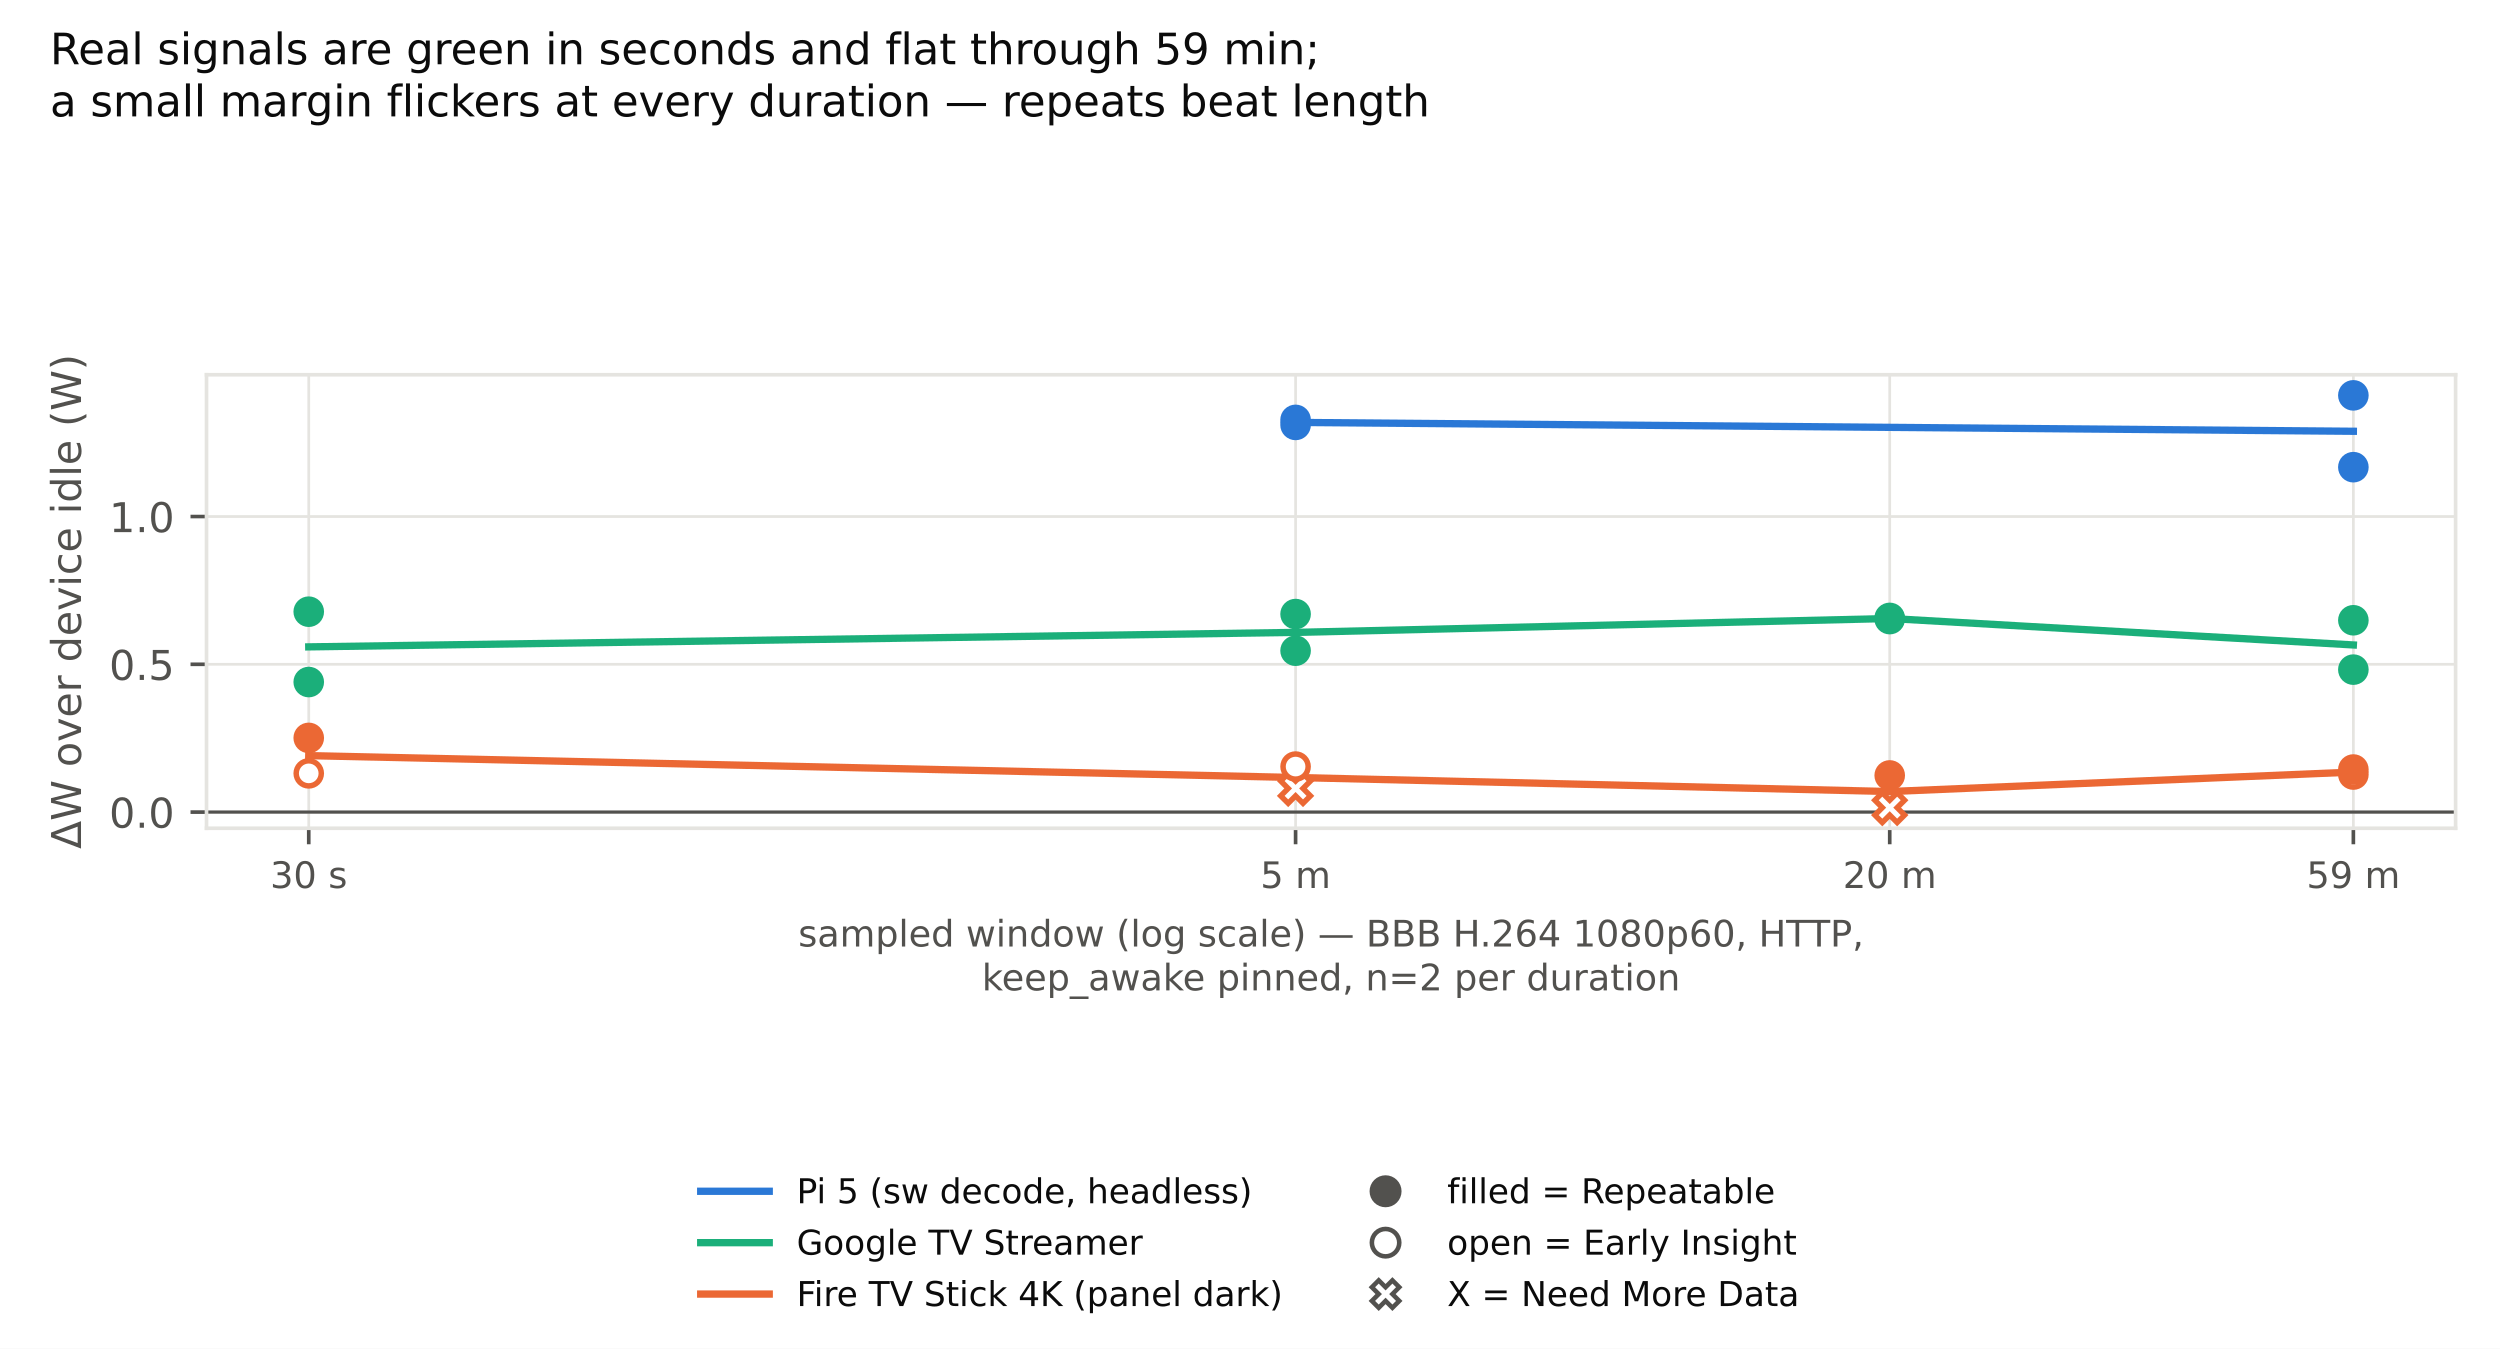
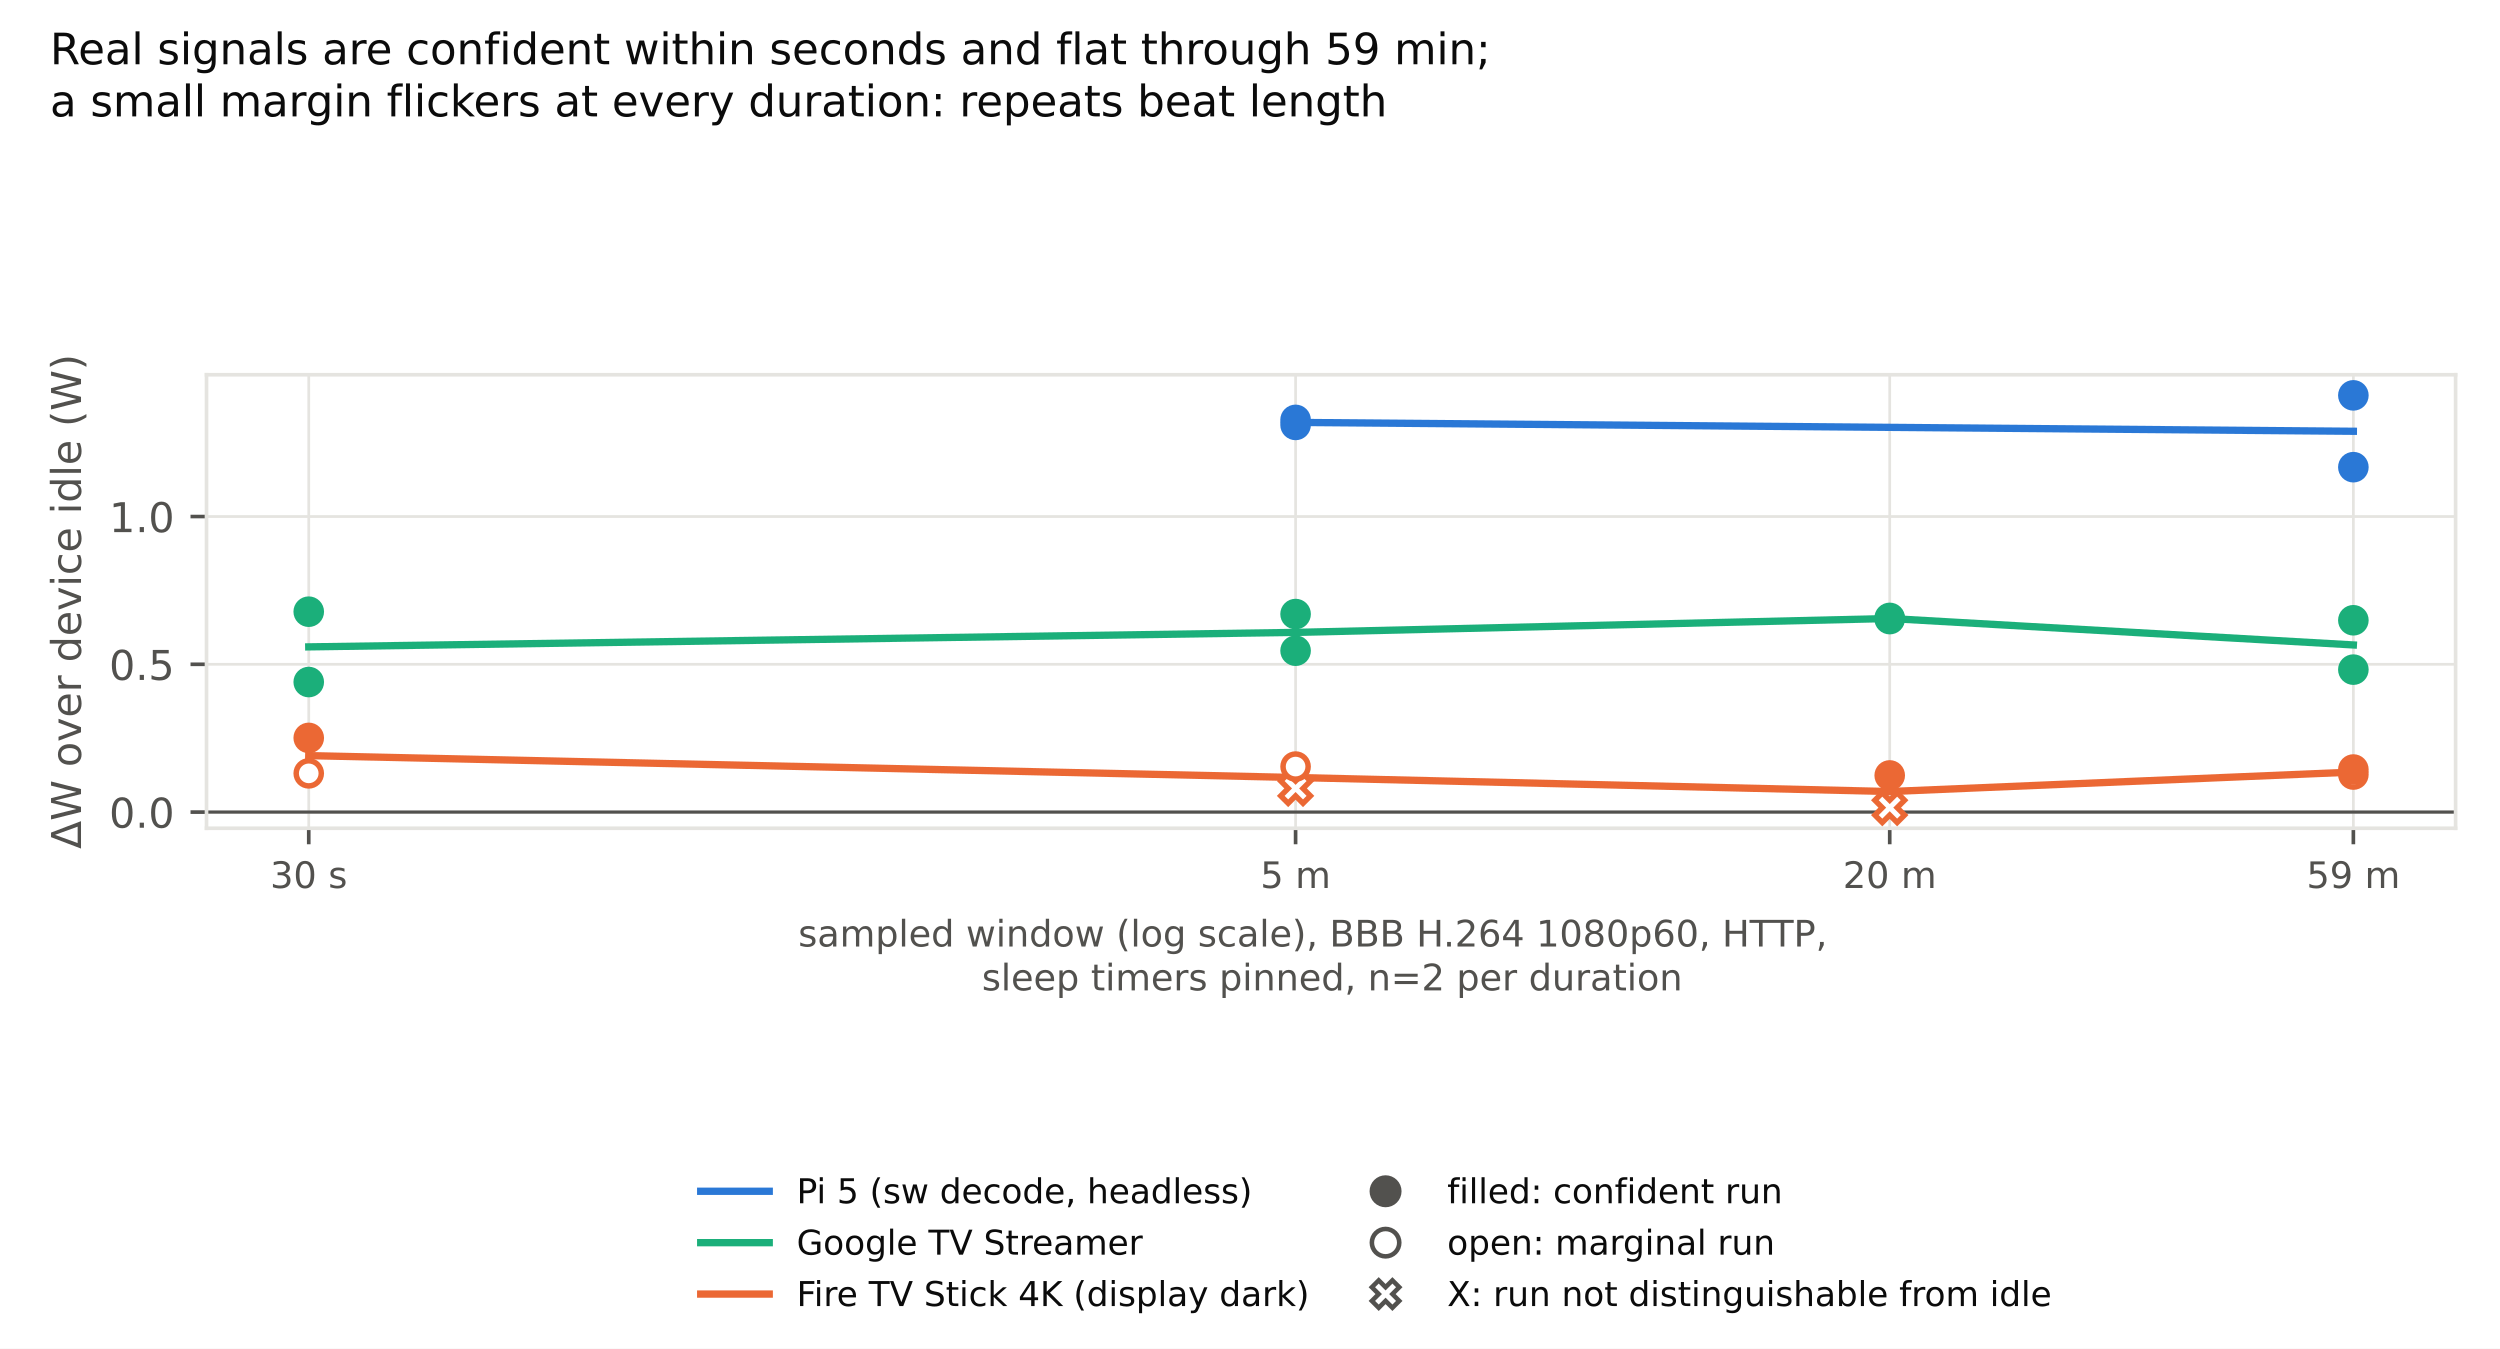
<svg xmlns="http://www.w3.org/2000/svg" xmlns:xlink="http://www.w3.org/1999/xlink" width="547.2pt" height="295.2pt" viewBox="0 0 547.2 295.2" version="1.1">
  <defs>
    <style type="text/css">*{stroke-linejoin: round; stroke-linecap: butt}</style>
  </defs>
  <g id="figure_1">
    <g id="patch_1">
      <path d="M 0 295.2  L 547.2 295.2  L 547.2 0  L 0 0  z " style="fill: #ffffff" />
    </g>
    <g id="axes_1">
      <g id="patch_2">
        <path d="M 45.202 181.291  L 537.48 181.291  L 537.48 82.024  L 45.202 82.024  z " style="fill: #ffffff" />
      </g>
      <g id="matplotlib.axis_1">
        <g id="xtick_1">
          <g id="line2d_1">
            <path d="M 67.578 181.291  L 67.578 82.024  " clip-path="url(#p6818fac0a2)" style="fill: none; stroke: #e5e4e0; stroke-width: 0.6; stroke-linecap: square" />
          </g>
          <g id="line2d_2">
            <defs>
              <path id="m37463c9aac" d="M 0 0  L 0 3.5  " style="stroke: #52514e; stroke-width: 0.8" />
            </defs>
            <g>
              <use xlink:href="#m37463c9aac" x="67.578" y="181.291" style="fill: #52514e; stroke: #52514e; stroke-width: 0.8" />
            </g>
          </g>
          <g id="text_1">
            <text style="font-size: 8px; font-family: 'DejaVu Sans'; text-anchor: middle; fill: #52514e" x="67.578" y="194.369" transform="rotate(-0 67.57838 194.3691)">30 s</text>
          </g>
        </g>
        <g id="xtick_2">
          <g id="line2d_3">
            <path d="M 283.578 181.291  L 283.578 82.024  " clip-path="url(#p6818fac0a2)" style="fill: none; stroke: #e5e4e0; stroke-width: 0.6; stroke-linecap: square" />
          </g>
          <g id="line2d_4">
            <g>
              <use xlink:href="#m37463c9aac" x="283.578" y="181.291" style="fill: #52514e; stroke: #52514e; stroke-width: 0.8" />
            </g>
          </g>
          <g id="text_2">
            <text style="font-size: 8px; font-family: 'DejaVu Sans'; text-anchor: middle; fill: #52514e" x="283.578" y="194.369" transform="rotate(-0 283.5778 194.3691)">5 m</text>
          </g>
        </g>
        <g id="xtick_3">
          <g id="line2d_5">
            <path d="M 413.622 181.291  L 413.622 82.024  " clip-path="url(#p6818fac0a2)" style="fill: none; stroke: #e5e4e0; stroke-width: 0.6; stroke-linecap: square" />
          </g>
          <g id="line2d_6">
            <g>
              <use xlink:href="#m37463c9aac" x="413.622" y="181.291" style="fill: #52514e; stroke: #52514e; stroke-width: 0.8" />
            </g>
          </g>
          <g id="text_3">
            <text style="font-size: 8px; font-family: 'DejaVu Sans'; text-anchor: middle; fill: #52514e" x="413.622" y="194.369" transform="rotate(-0 413.6224 194.3691)">20 m</text>
          </g>
        </g>
        <g id="xtick_4">
          <g id="line2d_7">
            <path d="M 515.104 181.291  L 515.104 82.024  " clip-path="url(#p6818fac0a2)" style="fill: none; stroke: #e5e4e0; stroke-width: 0.6; stroke-linecap: square" />
          </g>
          <g id="line2d_8">
            <g>
              <use xlink:href="#m37463c9aac" x="515.104" y="181.291" style="fill: #52514e; stroke: #52514e; stroke-width: 0.8" />
            </g>
          </g>
          <g id="text_4">
            <text style="font-size: 8px; font-family: 'DejaVu Sans'; text-anchor: middle; fill: #52514e" x="515.104" y="194.369" transform="rotate(-0 515.1037 194.3691)">59 m</text>
          </g>
        </g>
        <g id="text_5">
-           <text style="font-size: 8px; font-family: 'DejaVu Sans'; fill: #52514e" transform="translate(174.7211 207.1705)">sampled window (log scale) — BBB H.264 1080p60, HTTP,</text>
-           <text style="font-size: 8px; font-family: 'DejaVu Sans'; fill: #52514e" transform="translate(214.9104 216.7727)">keep_awake pinned, n=2 per duration</text>
+           <text style="font-size: 8px; font-family: 'DejaVu Sans'; fill: #52514e" transform="translate(174.7211 207.1705)">sampled window (log scale), BBB H.264 1080p60, HTTP,</text>
+           <text style="font-size: 8px; font-family: 'DejaVu Sans'; fill: #52514e" transform="translate(214.9104 216.7727)">sleep timers pinned, n=2 per duration</text>
        </g>
      </g>
      <g id="matplotlib.axis_2">
        <g id="ytick_1">
          <g id="line2d_9">
            <path d="M 45.202 177.749  L 537.48 177.749  " clip-path="url(#p6818fac0a2)" style="fill: none; stroke: #e5e4e0; stroke-width: 0.6; stroke-linecap: square" />
          </g>
          <g id="line2d_10">
            <defs>
              <path id="m95dc5567c9" d="M 0 0  L -3.5 0  " style="stroke: #52514e; stroke-width: 0.8" />
            </defs>
            <g>
              <use xlink:href="#m95dc5567c9" x="45.202" y="177.749" style="fill: #52514e; stroke: #52514e; stroke-width: 0.8" />
            </g>
          </g>
          <g id="text_6">
            <text style="font-size: 9px; font-family: 'DejaVu Sans'; text-anchor: end; fill: #52514e" x="38.202" y="181.168" transform="rotate(-0 38.20211 181.1682)">0.0</text>
          </g>
        </g>
        <g id="ytick_2">
          <g id="line2d_11">
            <path d="M 45.202 145.404  L 537.48 145.404  " clip-path="url(#p6818fac0a2)" style="fill: none; stroke: #e5e4e0; stroke-width: 0.6; stroke-linecap: square" />
          </g>
          <g id="line2d_12">
            <g>
              <use xlink:href="#m95dc5567c9" x="45.202" y="145.404" style="fill: #52514e; stroke: #52514e; stroke-width: 0.8" />
            </g>
          </g>
          <g id="text_7">
            <text style="font-size: 9px; font-family: 'DejaVu Sans'; text-anchor: end; fill: #52514e" x="38.202" y="148.823" transform="rotate(-0 38.20211 148.8232)">0.5</text>
          </g>
        </g>
        <g id="ytick_3">
          <g id="line2d_13">
            <path d="M 45.202 113.059  L 537.48 113.059  " clip-path="url(#p6818fac0a2)" style="fill: none; stroke: #e5e4e0; stroke-width: 0.6; stroke-linecap: square" />
          </g>
          <g id="line2d_14">
            <g>
              <use xlink:href="#m95dc5567c9" x="45.202" y="113.059" style="fill: #52514e; stroke: #52514e; stroke-width: 0.8" />
            </g>
          </g>
          <g id="text_8">
            <text style="font-size: 9px; font-family: 'DejaVu Sans'; text-anchor: end; fill: #52514e" x="38.202" y="116.478" transform="rotate(-0 38.20211 116.4781)">1.0</text>
          </g>
        </g>
        <g id="text_9">
          <text style="font-size: 9px; font-family: 'DejaVu Sans'; text-anchor: middle; fill: #52514e" x="17.727" y="131.658" transform="rotate(-90 17.72719 131.6576)">ΔW over device idle (W)</text>
        </g>
      </g>
      <g id="line2d_15">
        <path d="M 45.202 177.749  L 537.48 177.749  " clip-path="url(#p6818fac0a2)" style="fill: none; stroke: #52514e; stroke-width: 0.7; stroke-linecap: square" />
      </g>
      <g id="patch_3">
        <path d="M 45.202 181.291  L 45.202 82.024  " style="fill: none; stroke: #e5e4e0; stroke-width: 0.8; stroke-linejoin: miter; stroke-linecap: square" />
      </g>
      <g id="patch_4">
        <path d="M 537.48 181.291  L 537.48 82.024  " style="fill: none; stroke: #e5e4e0; stroke-width: 0.8; stroke-linejoin: miter; stroke-linecap: square" />
      </g>
      <g id="patch_5">
        <path d="M 45.202 181.291  L 537.48 181.291  " style="fill: none; stroke: #e5e4e0; stroke-width: 0.8; stroke-linejoin: miter; stroke-linecap: square" />
      </g>
      <g id="patch_6">
        <path d="M 45.202 82.024  L 537.48 82.024  " style="fill: none; stroke: #e5e4e0; stroke-width: 0.8; stroke-linejoin: miter; stroke-linecap: square" />
      </g>
      <g id="line2d_16">
        <path d="M 283.578 92.455  L 515.104 94.396  " clip-path="url(#p6818fac0a2)" style="fill: none; stroke: #2a78d6; stroke-width: 1.6; stroke-linecap: square" />
      </g>
      <g id="line2d_17">
        <path d="M 67.578 141.588  L 283.578 138.418  L 413.622 135.377  L 515.104 141.167  " clip-path="url(#p6818fac0a2)" style="fill: none; stroke: #1baf7a; stroke-width: 1.6; stroke-linecap: square" />
      </g>
      <g id="line2d_18">
        <path d="M 67.578 165.393  L 283.578 170.18  L 413.622 173.253  L 515.104 168.984  " clip-path="url(#p6818fac0a2)" style="fill: none; stroke: #eb6834; stroke-width: 1.6; stroke-linecap: square" />
      </g>
      <g id="line2d_19">
        <defs>
          <path id="md7d803e9bc" d="M 0 2.75  C 0.729 2.75 1.429 2.46 1.945 1.945  C 2.46 1.429 2.75 0.729 2.75 0  C 2.75 -0.729 2.46 -1.429 1.945 -1.945  C 1.429 -2.46 0.729 -2.75 0 -2.75  C -0.729 -2.75 -1.429 -2.46 -1.945 -1.945  C -2.46 -1.429 -2.75 -0.729 -2.75 0  C -2.75 0.729 -2.46 1.429 -1.945 1.945  C -1.429 2.46 -0.729 2.75 0 2.75  z " style="stroke: #2a78d6; stroke-width: 1.2" />
        </defs>
        <g clip-path="url(#p6818fac0a2)">
          <use xlink:href="#md7d803e9bc" x="283.578" y="93.005" style="fill: #2a78d6; stroke: #2a78d6; stroke-width: 1.2" />
        </g>
      </g>
      <g id="line2d_20">
        <g clip-path="url(#p6818fac0a2)">
          <use xlink:href="#md7d803e9bc" x="283.578" y="91.906" style="fill: #2a78d6; stroke: #2a78d6; stroke-width: 1.2" />
        </g>
      </g>
      <g id="line2d_21">
        <g clip-path="url(#p6818fac0a2)">
          <use xlink:href="#md7d803e9bc" x="515.104" y="102.256" style="fill: #2a78d6; stroke: #2a78d6; stroke-width: 1.2" />
        </g>
      </g>
      <g id="line2d_22">
        <g clip-path="url(#p6818fac0a2)">
          <use xlink:href="#md7d803e9bc" x="515.104" y="86.536" style="fill: #2a78d6; stroke: #2a78d6; stroke-width: 1.2" />
        </g>
      </g>
      <g id="line2d_23">
        <defs>
          <path id="ma8cf42b22d" d="M 0 2.75  C 0.729 2.75 1.429 2.46 1.945 1.945  C 2.46 1.429 2.75 0.729 2.75 0  C 2.75 -0.729 2.46 -1.429 1.945 -1.945  C 1.429 -2.46 0.729 -2.75 0 -2.75  C -0.729 -2.75 -1.429 -2.46 -1.945 -1.945  C -2.46 -1.429 -2.75 -0.729 -2.75 0  C -2.75 0.729 -2.46 1.429 -1.945 1.945  C -1.429 2.46 -0.729 2.75 0 2.75  z " style="stroke: #1baf7a; stroke-width: 1.2" />
        </defs>
        <g clip-path="url(#p6818fac0a2)">
          <use xlink:href="#ma8cf42b22d" x="67.578" y="149.286" style="fill: #1baf7a; stroke: #1baf7a; stroke-width: 1.2" />
        </g>
      </g>
      <g id="line2d_24">
        <g clip-path="url(#p6818fac0a2)">
          <use xlink:href="#ma8cf42b22d" x="67.578" y="133.889" style="fill: #1baf7a; stroke: #1baf7a; stroke-width: 1.2" />
        </g>
      </g>
      <g id="line2d_25">
        <g clip-path="url(#p6818fac0a2)">
          <use xlink:href="#ma8cf42b22d" x="283.578" y="142.428" style="fill: #1baf7a; stroke: #1baf7a; stroke-width: 1.2" />
        </g>
      </g>
      <g id="line2d_26">
        <g clip-path="url(#p6818fac0a2)">
          <use xlink:href="#ma8cf42b22d" x="283.578" y="134.407" style="fill: #1baf7a; stroke: #1baf7a; stroke-width: 1.2" />
        </g>
      </g>
      <g id="line2d_27">
        <g clip-path="url(#p6818fac0a2)">
          <use xlink:href="#ma8cf42b22d" x="413.622" y="135.507" style="fill: #1baf7a; stroke: #1baf7a; stroke-width: 1.2" />
        </g>
      </g>
      <g id="line2d_28">
        <g clip-path="url(#p6818fac0a2)">
          <use xlink:href="#ma8cf42b22d" x="413.622" y="135.248" style="fill: #1baf7a; stroke: #1baf7a; stroke-width: 1.2" />
        </g>
      </g>
      <g id="line2d_29">
        <g clip-path="url(#p6818fac0a2)">
          <use xlink:href="#ma8cf42b22d" x="515.104" y="146.569" style="fill: #1baf7a; stroke: #1baf7a; stroke-width: 1.2" />
        </g>
      </g>
      <g id="line2d_30">
        <g clip-path="url(#p6818fac0a2)">
          <use xlink:href="#ma8cf42b22d" x="515.104" y="135.765" style="fill: #1baf7a; stroke: #1baf7a; stroke-width: 1.2" />
        </g>
      </g>
      <g id="line2d_31">
        <defs>
          <path id="md9de16644f" d="M 0 2.75  C 0.729 2.75 1.429 2.46 1.945 1.945  C 2.46 1.429 2.75 0.729 2.75 0  C 2.75 -0.729 2.46 -1.429 1.945 -1.945  C 1.429 -2.46 0.729 -2.75 0 -2.75  C -0.729 -2.75 -1.429 -2.46 -1.945 -1.945  C -2.46 -1.429 -2.75 -0.729 -2.75 0  C -2.75 0.729 -2.46 1.429 -1.945 1.945  C -1.429 2.46 -0.729 2.75 0 2.75  z " style="stroke: #eb6834; stroke-width: 1.2" />
        </defs>
        <g clip-path="url(#p6818fac0a2)">
          <use xlink:href="#md9de16644f" x="67.578" y="169.275" style="fill: #ffffff; stroke: #eb6834; stroke-width: 1.2" />
        </g>
      </g>
      <g id="line2d_32">
        <defs>
          <path id="mcda69e6d76" d="M 0 2.75  C 0.729 2.75 1.429 2.46 1.945 1.945  C 2.46 1.429 2.75 0.729 2.75 0  C 2.75 -0.729 2.46 -1.429 1.945 -1.945  C 1.429 -2.46 0.729 -2.75 0 -2.75  C -0.729 -2.75 -1.429 -2.46 -1.945 -1.945  C -2.46 -1.429 -2.75 -0.729 -2.75 0  C -2.75 0.729 -2.46 1.429 -1.945 1.945  C -1.429 2.46 -0.729 2.75 0 2.75  z " style="stroke: #eb6834; stroke-width: 1.2" />
        </defs>
        <g clip-path="url(#p6818fac0a2)">
          <use xlink:href="#mcda69e6d76" x="67.578" y="161.512" style="fill: #eb6834; stroke: #eb6834; stroke-width: 1.2" />
        </g>
      </g>
      <g id="line2d_33">
        <defs>
          <path id="m51091199fb" d="M -1.625 3.25  L 0 1.625  L 1.625 3.25  L 3.25 1.625  L 1.625 0  L 3.25 -1.625  L 1.625 -3.25  L 0 -1.625  L -1.625 -3.25  L -3.25 -1.625  L -1.625 0  L -3.25 1.625  z " style="stroke: #eb6834; stroke-width: 1.2; stroke-linejoin: miter" />
        </defs>
        <g clip-path="url(#p6818fac0a2)">
          <use xlink:href="#m51091199fb" x="283.578" y="172.574" style="fill: #ffffff; stroke: #eb6834; stroke-width: 1.2; stroke-linejoin: miter" />
        </g>
      </g>
      <g id="line2d_34">
        <g clip-path="url(#p6818fac0a2)">
          <use xlink:href="#md9de16644f" x="283.578" y="167.787" style="fill: #ffffff; stroke: #eb6834; stroke-width: 1.2" />
        </g>
      </g>
      <g id="line2d_35">
        <g clip-path="url(#p6818fac0a2)">
          <use xlink:href="#m51091199fb" x="413.622" y="176.779" style="fill: #ffffff; stroke: #eb6834; stroke-width: 1.2; stroke-linejoin: miter" />
        </g>
      </g>
      <g id="line2d_36">
        <g clip-path="url(#p6818fac0a2)">
          <use xlink:href="#mcda69e6d76" x="413.622" y="169.728" style="fill: #eb6834; stroke: #eb6834; stroke-width: 1.2" />
        </g>
      </g>
      <g id="line2d_37">
        <g clip-path="url(#p6818fac0a2)">
          <use xlink:href="#md9de16644f" x="515.104" y="169.534" style="fill: #ffffff; stroke: #eb6834; stroke-width: 1.2" />
        </g>
      </g>
      <g id="line2d_38">
        <g clip-path="url(#p6818fac0a2)">
          <use xlink:href="#mcda69e6d76" x="515.104" y="168.434" style="fill: #eb6834; stroke: #eb6834; stroke-width: 1.2" />
        </g>
      </g>
    </g>
    <g id="text_10">
-       <text style="font-size: 9.5px; font-family: 'DejaVu Sans'; fill: #0b0b0b" transform="translate(10.944 14.07344)">Real signals are green in seconds and flat through 59 min;</text>
-       <text style="font-size: 9.5px; font-family: 'DejaVu Sans'; fill: #0b0b0b" transform="translate(10.944 25.47604)">a small margin flickers at every duration — repeats beat length</text>
+       <text style="font-size: 9.5px; font-family: 'DejaVu Sans'; fill: #0b0b0b" transform="translate(10.944 14.07344)">Real signals are confident within seconds and flat through 59 min;</text>
+       <text style="font-size: 9.5px; font-family: 'DejaVu Sans'; fill: #0b0b0b" transform="translate(10.944 25.47604)">a small margin flickers at every duration: repeats beat length</text>
    </g>
    <g id="legend_1">
      <g id="line2d_39">
        <path d="M 153.37 260.744  L 160.87 260.744  L 168.37 260.744  " style="fill: none; stroke: #2a78d6; stroke-width: 1.6; stroke-linecap: square" />
      </g>
      <g id="text_11">
        <text style="font-size: 7.5px; font-family: 'DejaVu Sans'; text-anchor: start; fill: #0b0b0b" x="174.37" y="263.369" transform="rotate(-0 174.3703 263.3688)">Pi 5 (sw decode, headless)</text>
      </g>
      <g id="line2d_40">
        <path d="M 153.37 271.994  L 160.87 271.994  L 168.37 271.994  " style="fill: none; stroke: #1baf7a; stroke-width: 1.6; stroke-linecap: square" />
      </g>
      <g id="text_12">
        <text style="font-size: 7.5px; font-family: 'DejaVu Sans'; text-anchor: start; fill: #0b0b0b" x="174.37" y="274.619" transform="rotate(-0 174.3703 274.6194)">Google TV Streamer</text>
      </g>
      <g id="line2d_41">
        <path d="M 153.37 283.245  L 160.87 283.245  L 168.37 283.245  " style="fill: none; stroke: #eb6834; stroke-width: 1.6; stroke-linecap: square" />
      </g>
      <g id="text_13">
-         <text style="font-size: 7.5px; font-family: 'DejaVu Sans'; text-anchor: start; fill: #0b0b0b" x="174.37" y="285.87" transform="rotate(-0 174.3703 285.87)">Fire TV Stick 4K (panel dark)</text>
+         <text style="font-size: 7.5px; font-family: 'DejaVu Sans'; text-anchor: start; fill: #0b0b0b" x="174.37" y="285.87" transform="rotate(-0 174.3703 285.87)">Fire TV Stick 4K (display dark)</text>
      </g>
      <g id="line2d_42">
        <defs>
          <path id="ma455845dd7" d="M 0 3  C 0.796 3 1.559 2.684 2.121 2.121  C 2.684 1.559 3 0.796 3 0  C 3 -0.796 2.684 -1.559 2.121 -2.121  C 1.559 -2.684 0.796 -3 0 -3  C -0.796 -3 -1.559 -2.684 -2.121 -2.121  C -2.684 -1.559 -3 -0.796 -3 0  C -3 0.796 -2.684 1.559 -2.121 2.121  C -1.559 2.684 -0.796 3 0 3  z " style="stroke: #52514e" />
        </defs>
        <g>
          <use xlink:href="#ma455845dd7" x="303.271" y="260.744" style="fill: #52514e; stroke: #52514e" />
        </g>
      </g>
      <g id="text_14">
-         <text style="font-size: 7.5px; font-family: 'DejaVu Sans'; text-anchor: start; fill: #0b0b0b" x="316.771" y="263.369" transform="rotate(-0 316.7707 263.3688)">filled = Repeatable</text>
+         <text style="font-size: 7.5px; font-family: 'DejaVu Sans'; text-anchor: start; fill: #0b0b0b" x="316.771" y="263.369" transform="rotate(-0 316.7707 263.3688)">filled: confident run</text>
      </g>
      <g id="line2d_43">
        <defs>
          <path id="m34994f0f91" d="M 0 3  C 0.796 3 1.559 2.684 2.121 2.121  C 2.684 1.559 3 0.796 3 0  C 3 -0.796 2.684 -1.559 2.121 -2.121  C 1.559 -2.684 0.796 -3 0 -3  C -0.796 -3 -1.559 -2.684 -2.121 -2.121  C -2.684 -1.559 -3 -0.796 -3 0  C -3 0.796 -2.684 1.559 -2.121 2.121  C -1.559 2.684 -0.796 3 0 3  z " style="stroke: #52514e" />
        </defs>
        <g>
          <use xlink:href="#m34994f0f91" x="303.271" y="271.994" style="fill: #ffffff; stroke: #52514e" />
        </g>
      </g>
      <g id="text_15">
-         <text style="font-size: 7.5px; font-family: 'DejaVu Sans'; text-anchor: start; fill: #0b0b0b" x="316.771" y="274.619" transform="rotate(-0 316.7707 274.6194)">open = Early Insight</text>
+         <text style="font-size: 7.5px; font-family: 'DejaVu Sans'; text-anchor: start; fill: #0b0b0b" x="316.771" y="274.619" transform="rotate(-0 316.7707 274.6194)">open: marginal run</text>
      </g>
      <g id="line2d_44">
        <defs>
          <path id="m3ba8e151a2" d="M -1.5 3  L 0 1.5  L 1.5 3  L 3 1.5  L 1.5 0  L 3 -1.5  L 1.5 -3  L 0 -1.5  L -1.5 -3  L -3 -1.5  L -1.5 0  L -3 1.5  z " style="stroke: #52514e; stroke-linejoin: miter" />
        </defs>
        <g>
          <use xlink:href="#m3ba8e151a2" x="303.271" y="283.245" style="fill: #ffffff; stroke: #52514e; stroke-linejoin: miter" />
        </g>
      </g>
      <g id="text_16">
-         <text style="font-size: 7.5px; font-family: 'DejaVu Sans'; text-anchor: start; fill: #0b0b0b" x="316.771" y="285.87" transform="rotate(-0 316.7707 285.87)">X = Need More Data</text>
+         <text style="font-size: 7.5px; font-family: 'DejaVu Sans'; text-anchor: start; fill: #0b0b0b" x="316.771" y="285.87" transform="rotate(-0 316.7707 285.87)">X: run not distinguishable from idle</text>
      </g>
    </g>
  </g>
  <defs>
    <clipPath id="p6818fac0a2">
      <rect x="45.202" y="82.024" width="492.278" height="99.267" />
    </clipPath>
  </defs>
</svg>
